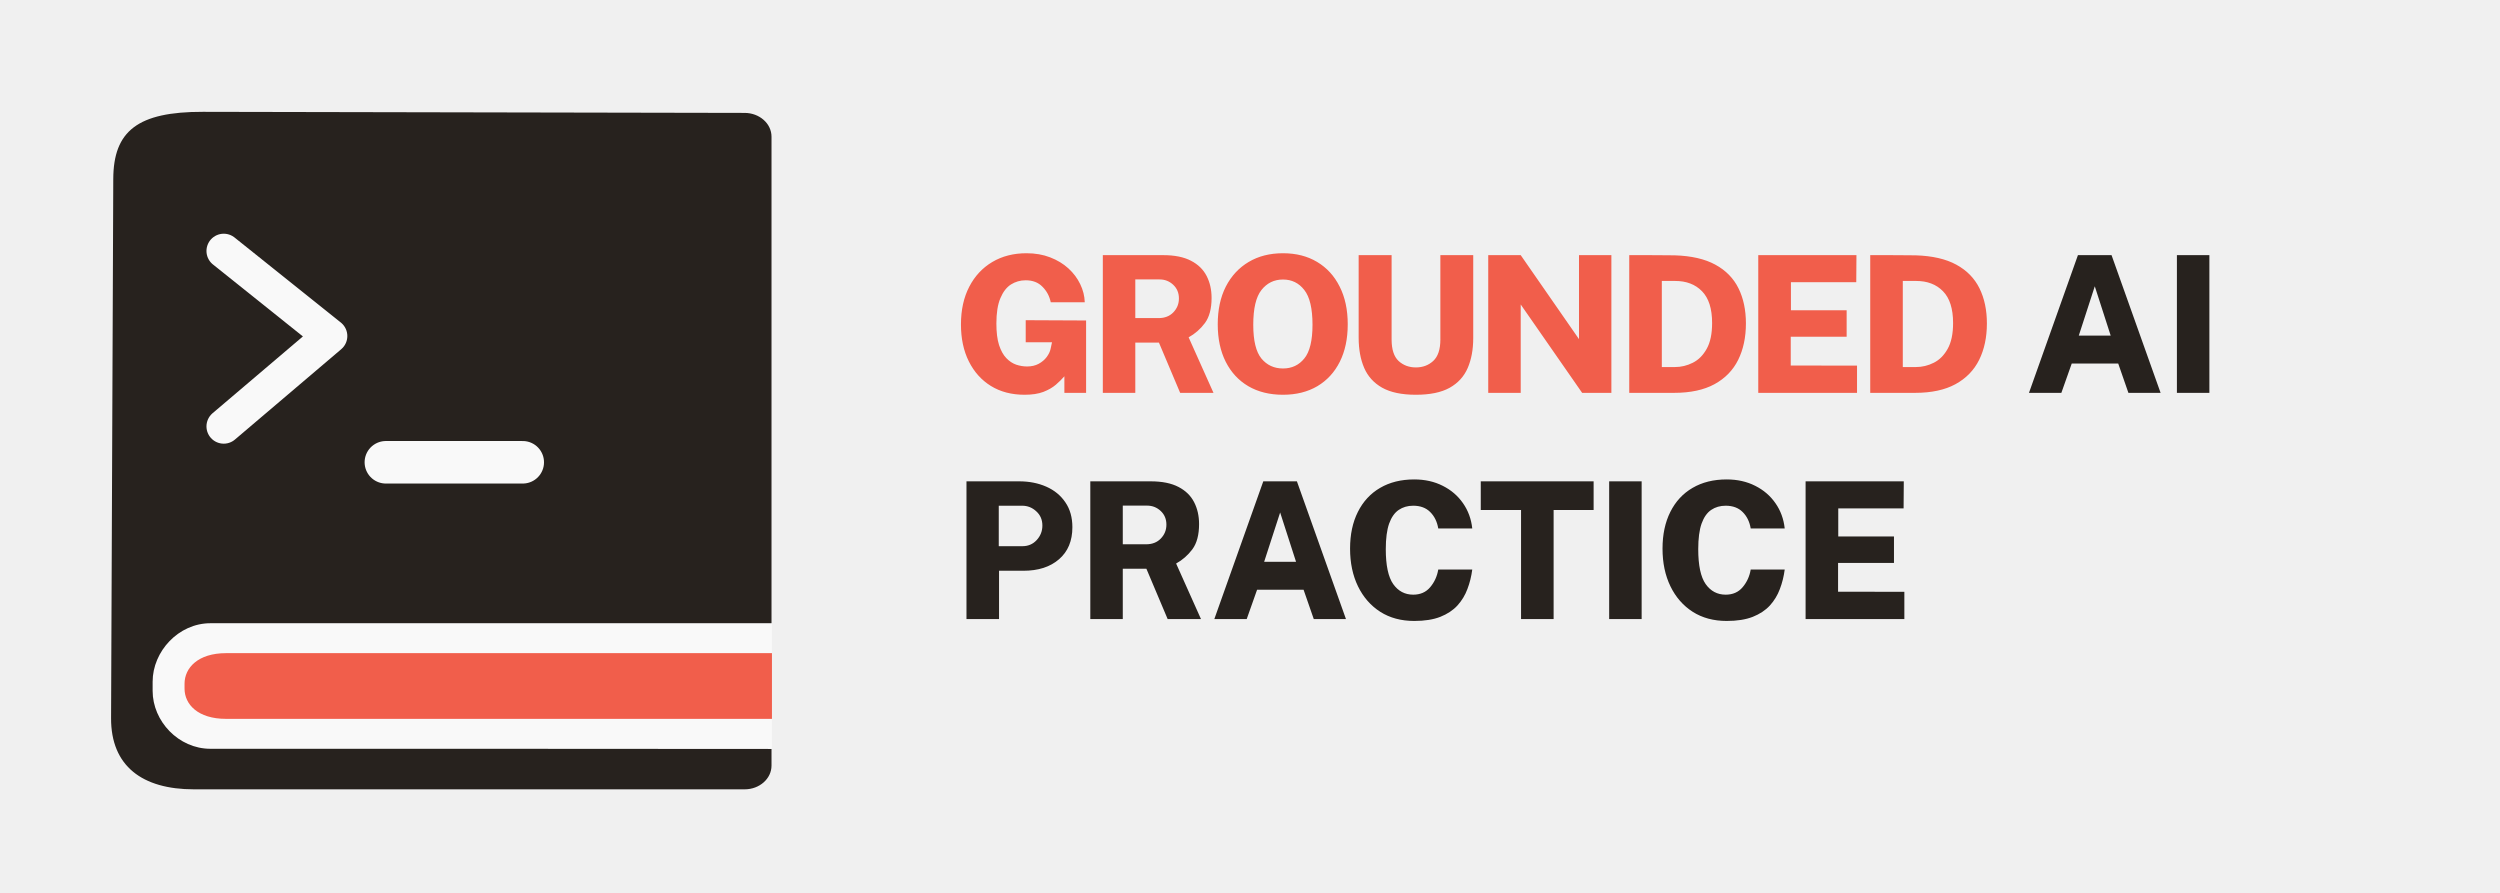
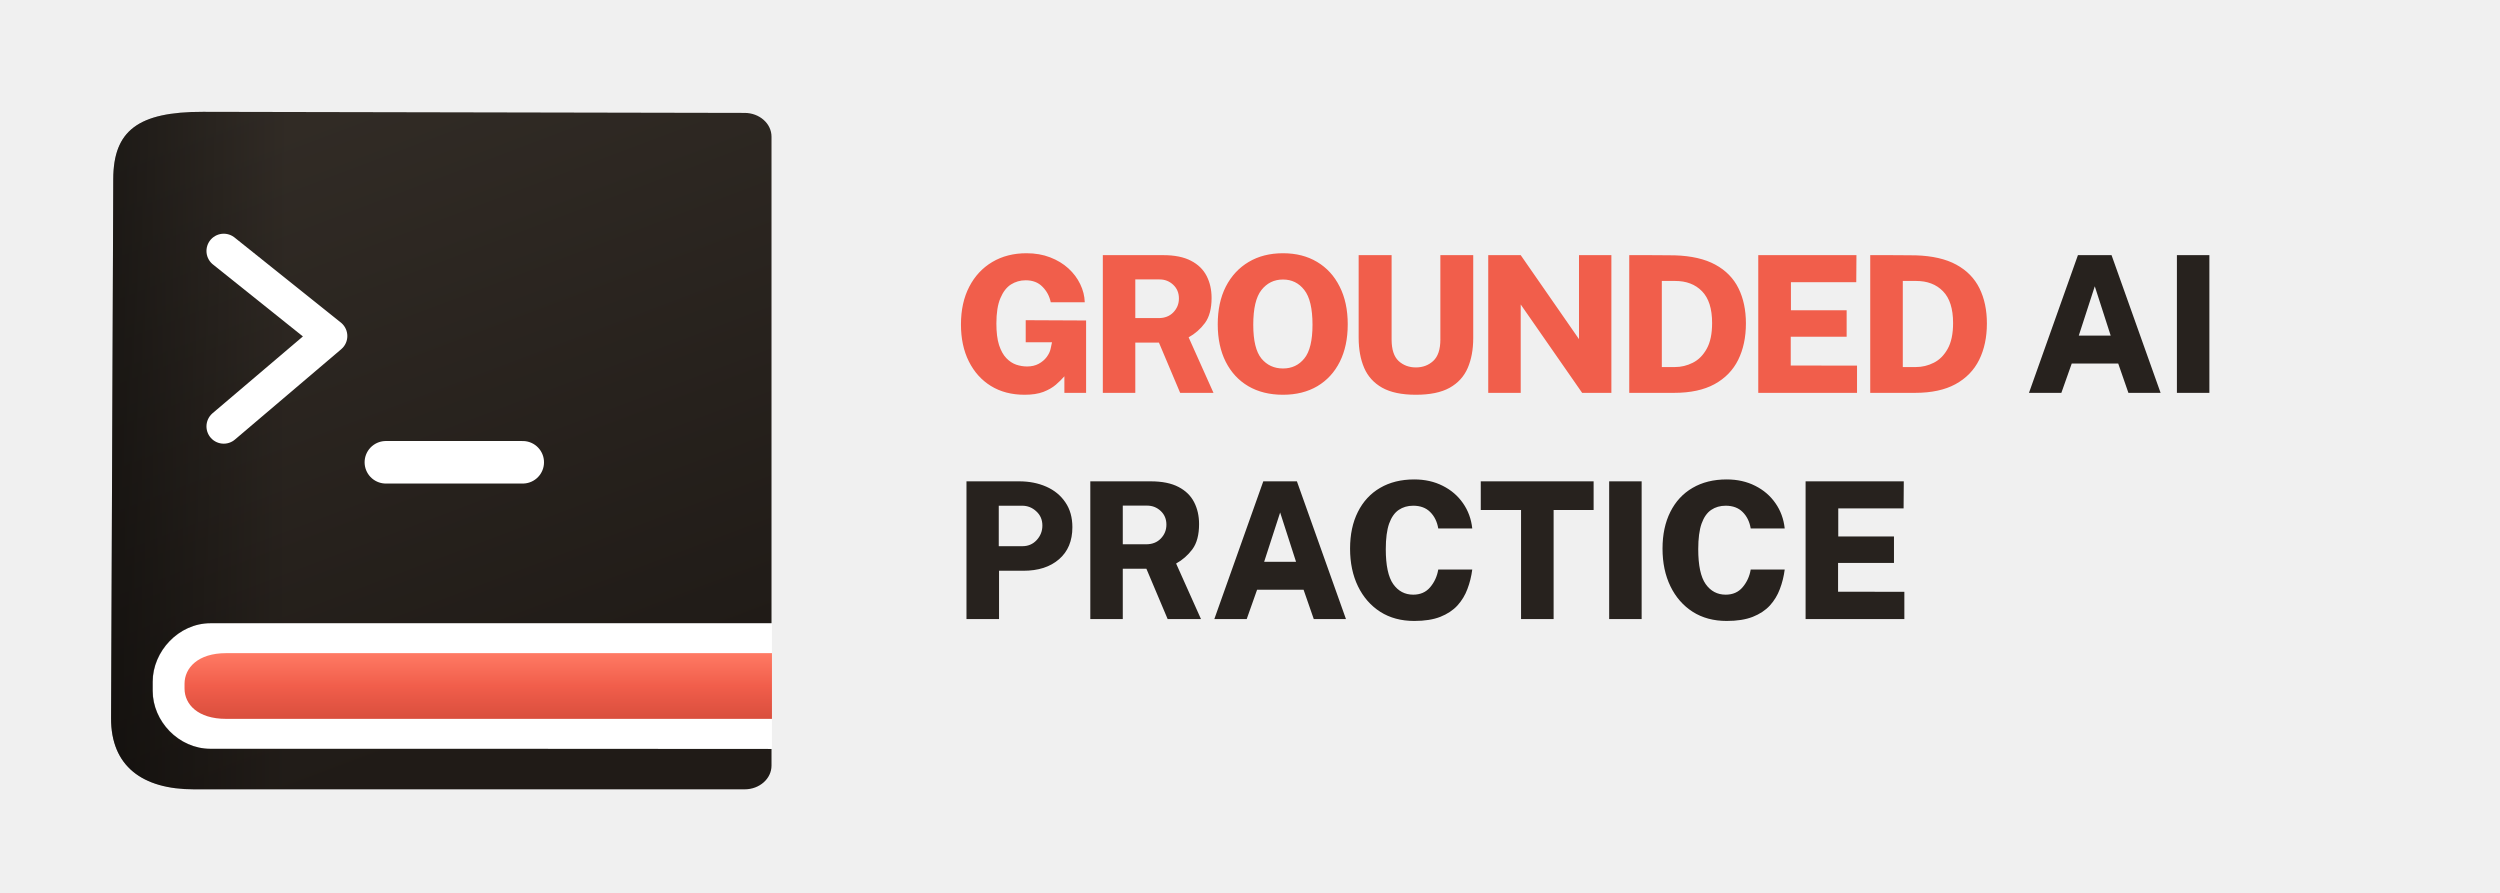
<svg xmlns="http://www.w3.org/2000/svg" width="420" height="150" viewBox="0 0 420 150" version="1.1" id="grounded_lockup_horizontal">
-   <defs id="defs5" />
+   <defs id="defs5">
+     <linearGradient id="bookGrad" x1="3.967" y1="22.733" x2="96.688" y2="287.651" gradientTransform="matrix(0.8821765,0,0,1.077695,0.1814255,0)" gradientUnits="userSpaceOnUse">
+       <stop offset="0" stop-color="#332D27" id="stop1" />
+       <stop offset="1" stop-color="#201B17" id="stop2" />
+     </linearGradient>
+     <linearGradient id="spineGrad" x1="3.967" y1="22.733" x2="78.144" y2="22.733" gradientTransform="matrix(1.003402,0,0,1.077695,-0.2995138,0)" gradientUnits="userSpaceOnUse">
+       <stop offset="0" stop-color="#000000" stop-opacity="0.42" id="stop3" />
+       <stop offset="1" stop-color="#000000" stop-opacity="0" id="stop4" />
+     </linearGradient>
+     <linearGradient id="emberGrad" x1="11.379" y1="738.162" x2="11.379" y2="819.072" gradientTransform="scale(2.922101,0.3422196)" gradientUnits="userSpaceOnUse">
+       <stop offset="0" stop-color="#ff7a64" id="stop8" />
+       <stop offset="0.5" stop-color="#f15e4b" id="stop9" />
+       <stop offset="1" stop-color="#d94e3d" id="stop10" />
+     </linearGradient>
+   </defs>
  <g id="icon" transform="translate(15,15) scale(0.398671)">
    <g transform="translate(5.5,-15)" id="g2">
-       <rect fill="#f9f9f9" width="264.688" height="52.916" x="17.489" y="240" id="rect1" />
-       <path fill="#27221e" d="M 37.879,24.5 C 13.603,24.445 4.573,32.572 4.5,52.748 L 3.682,280 C 3.609,300.177 15.282,310 34.5,310 H 239.5 A 10,10 135 0 0 249.5,300 v -7.01 l -107.953,-0.074 H 40.686 c -11.932,0 -21.537,-11.666 -21.537,-24.396 v -3.883 C 19.148,251.907 28.753,240 40.686,240 H 47.615 249.5 V 34.976 a 10.022,10.022 45.065 0 0 -10,-10.022 z" transform="matrix(1.132178,0,0,1,-0.4865854,0)" id="path1" />
-       <path fill="#f15e4b" d="m 52.127,252.614 c -11.854,0 -17.488,6.23 -17.488,12.892 v 2.031 c 0,6.661 5.634,12.766 17.488,12.766 H 282.177 v -27.689 z" id="path2" />
+       <rect fill="#ffffff" width="264.688" height="52.916" x="17.489" y="240" id="rect1" />
+       <path fill="url(#bookGrad)" d="M 37.879,24.5 C 13.603,24.445 4.573,32.572 4.5,52.748 L 3.682,280 C 3.609,300.177 15.282,310 34.5,310 H 239.5 A 10,10 135 0 0 249.5,300 v -7.01 l -107.953,-0.074 H 40.686 c -11.932,0 -21.537,-11.666 -21.537,-24.396 v -3.883 C 19.148,251.907 28.753,240 40.686,240 H 47.615 249.5 V 34.976 a 10.022,10.022 45.065 0 0 -10,-10.022 z" transform="matrix(1.132178,0,0,1,-0.4865854,0)" id="path1" />
+       <path id="book_spine_shade" fill="url(#spineGrad)" d="M 42.578,24.5 C 14.967,24.445 4.695,32.572 4.613,52.748 L 3.682,280 c -0.083,20.177 13.194,30 35.053,30 H 267.356 a 15.924,14 0 0 0 15.924,-14 v -3.01 l -122.788,-0.074 H 45.771 c -13.572,0 -24.497,-11.666 -24.497,-24.396 v -3.883 C 21.274,251.907 32.199,240 45.771,240 H 53.652 283.279 V 38.956 A 15.924,14 0 0 0 267.356,24.926 Z" />
+       <path fill="url(#emberGrad)" d="m 52.127,252.614 c -11.854,0 -17.488,6.23 -17.488,12.892 v 2.031 c 0,6.661 5.634,12.766 17.488,12.766 H 282.177 v -27.689 z" id="path2" />
    </g>
    <g transform="matrix(1.12,0,0,1.12,-8.3,-25.94)" id="g4">
-       <path d="m 58,84 40,32 -40,34" fill="none" stroke="#f9f9f9" stroke-width="13" stroke-linecap="round" stroke-linejoin="round" id="path3" />
-       <path d="m 119,163.5 h 51.5" fill="none" stroke="#f9f9f9" stroke-width="16" stroke-linecap="round" id="path4" />
+       <path d="m 58,84 40,32 -40,34" fill="none" stroke="#ffffff" stroke-width="13" stroke-linecap="round" stroke-linejoin="round" id="path3" />
+       <path d="m 119,163.5 h 51.5" fill="none" stroke="#ffffff" stroke-width="16" stroke-linecap="round" id="path4" />
    </g>
  </g>
  <g id="wordmark" font-family="'Public Sans', sans-serif" font-weight="800" font-size="32" letter-spacing="-0.3" fill="#27221E">
    <g id="text4" aria-label="GROUNDED AI">
      <path style="letter-spacing:-1.75px;fill:#f15e4b" d="m 172.128,66.32 q -3.248,0 -5.648,-1.472 -2.384,-1.472 -3.712,-4.128 -1.328,-2.656 -1.328,-6.208 0,-3.648 1.392,-6.336 1.392,-2.688 3.872,-4.16 2.48,-1.472 5.744,-1.472 2.192,0 3.968,0.688 1.792,0.688 3.072,1.856 1.28,1.168 1.984,2.64 0.72,1.472 0.768,3.056 h -5.712 q -0.32,-1.536 -1.392,-2.608 -1.056,-1.088 -2.816,-1.088 -1.36,0 -2.48,0.704 -1.104,0.704 -1.776,2.304 -0.672,1.584 -0.672,4.256 0,2.208 0.448,3.616 0.464,1.408 1.216,2.192 0.752,0.784 1.664,1.104 0.912,0.304 1.824,0.304 1.12,0 1.952,-0.448 0.848,-0.464 1.344,-1.136 0.512,-0.688 0.656,-1.36 l 0.24,-1.12 h -4.416 v -3.712 l 10.144,0.048 V 66 h -3.648 v -2.784 q -0.592,0.688 -1.424,1.408 -0.832,0.72 -2.112,1.216 -1.264,0.48 -3.152,0.48 z M 185.274,66 V 42.864 h 10.128 q 2.896,0 4.688,0.944 1.792,0.928 2.624,2.56 0.832,1.616 0.832,3.68 0,2.704 -1.12,4.224 -1.12,1.504 -2.736,2.4 l 4.176,9.328 h -5.6 l -3.568,-8.448 h -3.968 V 66 Z m 5.456,-12.56 h 3.92 q 1.536,0 2.464,-0.96 0.944,-0.976 0.944,-2.336 0,-1.408 -0.96,-2.304 -0.96,-0.896 -2.288,-0.896 h -4.08 z m 24.81,12.88 q -3.36,0 -5.824,-1.44 -2.448,-1.44 -3.792,-4.096 -1.344,-2.656 -1.344,-6.304 0,-3.664 1.36,-6.336 1.376,-2.672 3.824,-4.128 2.464,-1.472 5.776,-1.472 3.296,0 5.728,1.456 2.448,1.456 3.792,4.144 1.36,2.672 1.36,6.336 0,3.632 -1.328,6.288 -1.328,2.656 -3.776,4.112 -2.448,1.44 -5.776,1.44 z m 0,-4.416 q 2.224,0 3.584,-1.68 1.376,-1.68 1.376,-5.664 0,-4.096 -1.376,-5.84 -1.36,-1.76 -3.584,-1.76 -2.224,0 -3.616,1.76 -1.376,1.744 -1.376,5.84 0,4 1.376,5.68 1.392,1.664 3.616,1.664 z m 22.33,4.416 q -3.552,0 -5.664,-1.184 -2.096,-1.184 -3.024,-3.328 -0.928,-2.16 -0.928,-5.072 V 42.864 h 5.536 V 57.04 q 0,2.496 1.168,3.6 1.184,1.088 2.912,1.088 1.728,0 2.912,-1.088 1.2,-1.104 1.2,-3.6 V 42.864 h 5.52 V 56.8 q 0,2.88 -0.928,5.024 -0.928,2.144 -3.04,3.328 -2.112,1.168 -5.664,1.168 z M 250.024,66 V 42.864 h 5.456 l 9.792,14.112 V 42.864 h 5.44 V 66 h -4.912 l -10.32,-14.848 V 66 Z m 23.69,0 V 42.864 q 0.224,0 1.136,0 0.912,0 2.144,0 1.232,0 2.416,0.016 1.184,0 1.936,0.016 4.192,0.128 6.832,1.568 2.64,1.44 3.888,3.968 1.248,2.528 1.248,5.904 0,3.488 -1.296,6.112 -1.296,2.624 -3.984,4.096 -2.672,1.456 -6.8,1.456 z m 5.472,-4.336 h 2.208 q 1.568,0 2.992,-0.72 1.44,-0.72 2.336,-2.336 0.912,-1.616 0.912,-4.336 0,-3.616 -1.696,-5.344 -1.68,-1.728 -4.512,-1.728 h -2.24 z M 295.388,66 V 42.864 h 16.496 l -0.032,4.544 h -10.976 v 4.72 h 9.36 v 4.448 h -9.392 v 4.832 l 11.136,0.016 V 66 Z m 18.81,0 V 42.864 q 0.224,0 1.136,0 0.912,0 2.144,0 1.232,0 2.416,0.016 1.184,0 1.936,0.016 4.192,0.128 6.832,1.568 2.64,1.44 3.888,3.968 1.248,2.528 1.248,5.904 0,3.488 -1.296,6.112 -1.296,2.624 -3.984,4.096 -2.672,1.456 -6.8,1.456 z m 5.472,-4.336 h 2.208 q 1.568,0 2.992,-0.72 1.44,-0.72 2.336,-2.336 0.912,-1.616 0.912,-4.336 0,-3.616 -1.696,-5.344 -1.68,-1.728 -4.512,-1.728 h -2.24 z" id="path6" />
      <path d="m 340.868,66 8.224,-23.136 h 5.648 l 8.24,23.136 h -5.408 l -1.712,-4.928 h -7.808 L 346.308,66 Z m 8.368,-9.616 h 5.36 l -2.672,-8.288 z M 365.72,66 V 42.864 h 5.456 V 66 Z" id="path7" />
    </g>
    <path d="M 162.368,104 V 80.864 h 8.848 q 2.528,0 4.56,0.896 2.032,0.896 3.2,2.624 1.184,1.712 1.184,4.192 0,3.44 -2.24,5.376 -2.224,1.936 -6,1.936 h -4.08 V 104 Z m 5.424,-12.24 h 3.968 q 1.456,0 2.4,-1.024 0.96,-1.04 0.96,-2.448 0,-1.456 -1.024,-2.384 -1.008,-0.944 -2.384,-0.944 h -3.92 z M 183.172,104 V 80.864 H 193.3 q 2.896,0 4.688,0.944 1.792,0.928 2.624,2.56 0.832,1.616 0.832,3.68 0,2.704 -1.12,4.224 -1.12,1.504 -2.736,2.4 l 4.176,9.328 h -5.6 l -3.568,-8.448 h -3.968 V 104 Z m 5.456,-12.56 h 3.92 q 1.536,0 2.464,-0.96 0.944,-0.976 0.944,-2.336 0,-1.408 -0.96,-2.304 -0.96,-0.896 -2.288,-0.896 h -4.08 z m 15.38,12.56 8.224,-23.136 h 5.648 l 8.24,23.136 h -5.408 l -1.712,-4.928 h -7.808 l -1.744,4.928 z m 8.368,-9.616 h 5.36 l -2.672,-8.288 z m 25.22,9.936 q -3.296,0 -5.712,-1.536 -2.416,-1.552 -3.744,-4.288 -1.328,-2.736 -1.328,-6.32 0,-3.568 1.312,-6.176 1.312,-2.624 3.728,-4.032 2.432,-1.424 5.744,-1.424 2.672,0 4.784,1.072 2.112,1.056 3.408,2.928 1.296,1.856 1.552,4.24 h -5.712 q -0.288,-1.712 -1.36,-2.768 -1.056,-1.056 -2.848,-1.056 -1.392,0 -2.432,0.704 -1.04,0.704 -1.616,2.304 -0.56,1.6 -0.56,4.288 0,4.096 1.248,5.872 1.264,1.776 3.36,1.776 1.792,0 2.848,-1.248 1.072,-1.264 1.36,-2.976 h 5.712 q -0.224,1.728 -0.816,3.28 -0.576,1.552 -1.68,2.768 -1.104,1.2 -2.88,1.904 -1.76,0.688 -4.368,0.688 z M 255.536,104 V 85.68 h -6.768 v -4.816 h 18.96 v 4.816 h -6.72 V 104 Z m 14.804,0 V 80.864 h 5.456 V 104 Z m 19.748,0.32 q -3.296,0 -5.712,-1.536 -2.416,-1.552 -3.744,-4.288 -1.328,-2.736 -1.328,-6.32 0,-3.568 1.312,-6.176 1.312,-2.624 3.728,-4.032 2.432,-1.424 5.744,-1.424 2.672,0 4.784,1.072 2.112,1.056 3.408,2.928 1.296,1.856 1.552,4.24 h -5.712 q -0.288,-1.712 -1.36,-2.768 -1.056,-1.056 -2.848,-1.056 -1.392,0 -2.432,0.704 -1.04,0.704 -1.616,2.304 -0.56,1.6 -0.56,4.288 0,4.096 1.248,5.872 1.264,1.776 3.36,1.776 1.792,0 2.848,-1.248 1.072,-1.264 1.36,-2.976 h 5.712 q -0.224,1.728 -0.816,3.28 -0.576,1.552 -1.68,2.768 -1.104,1.2 -2.88,1.904 -1.76,0.688 -4.368,0.688 z M 303.34,104 V 80.864 h 16.496 l -0.032,4.544 h -10.976 v 4.72 h 9.36 v 4.448 h -9.392 v 4.832 l 11.136,0.016 V 104 Z" id="text5" aria-label="PRACTICE" />
  </g>
</svg>
